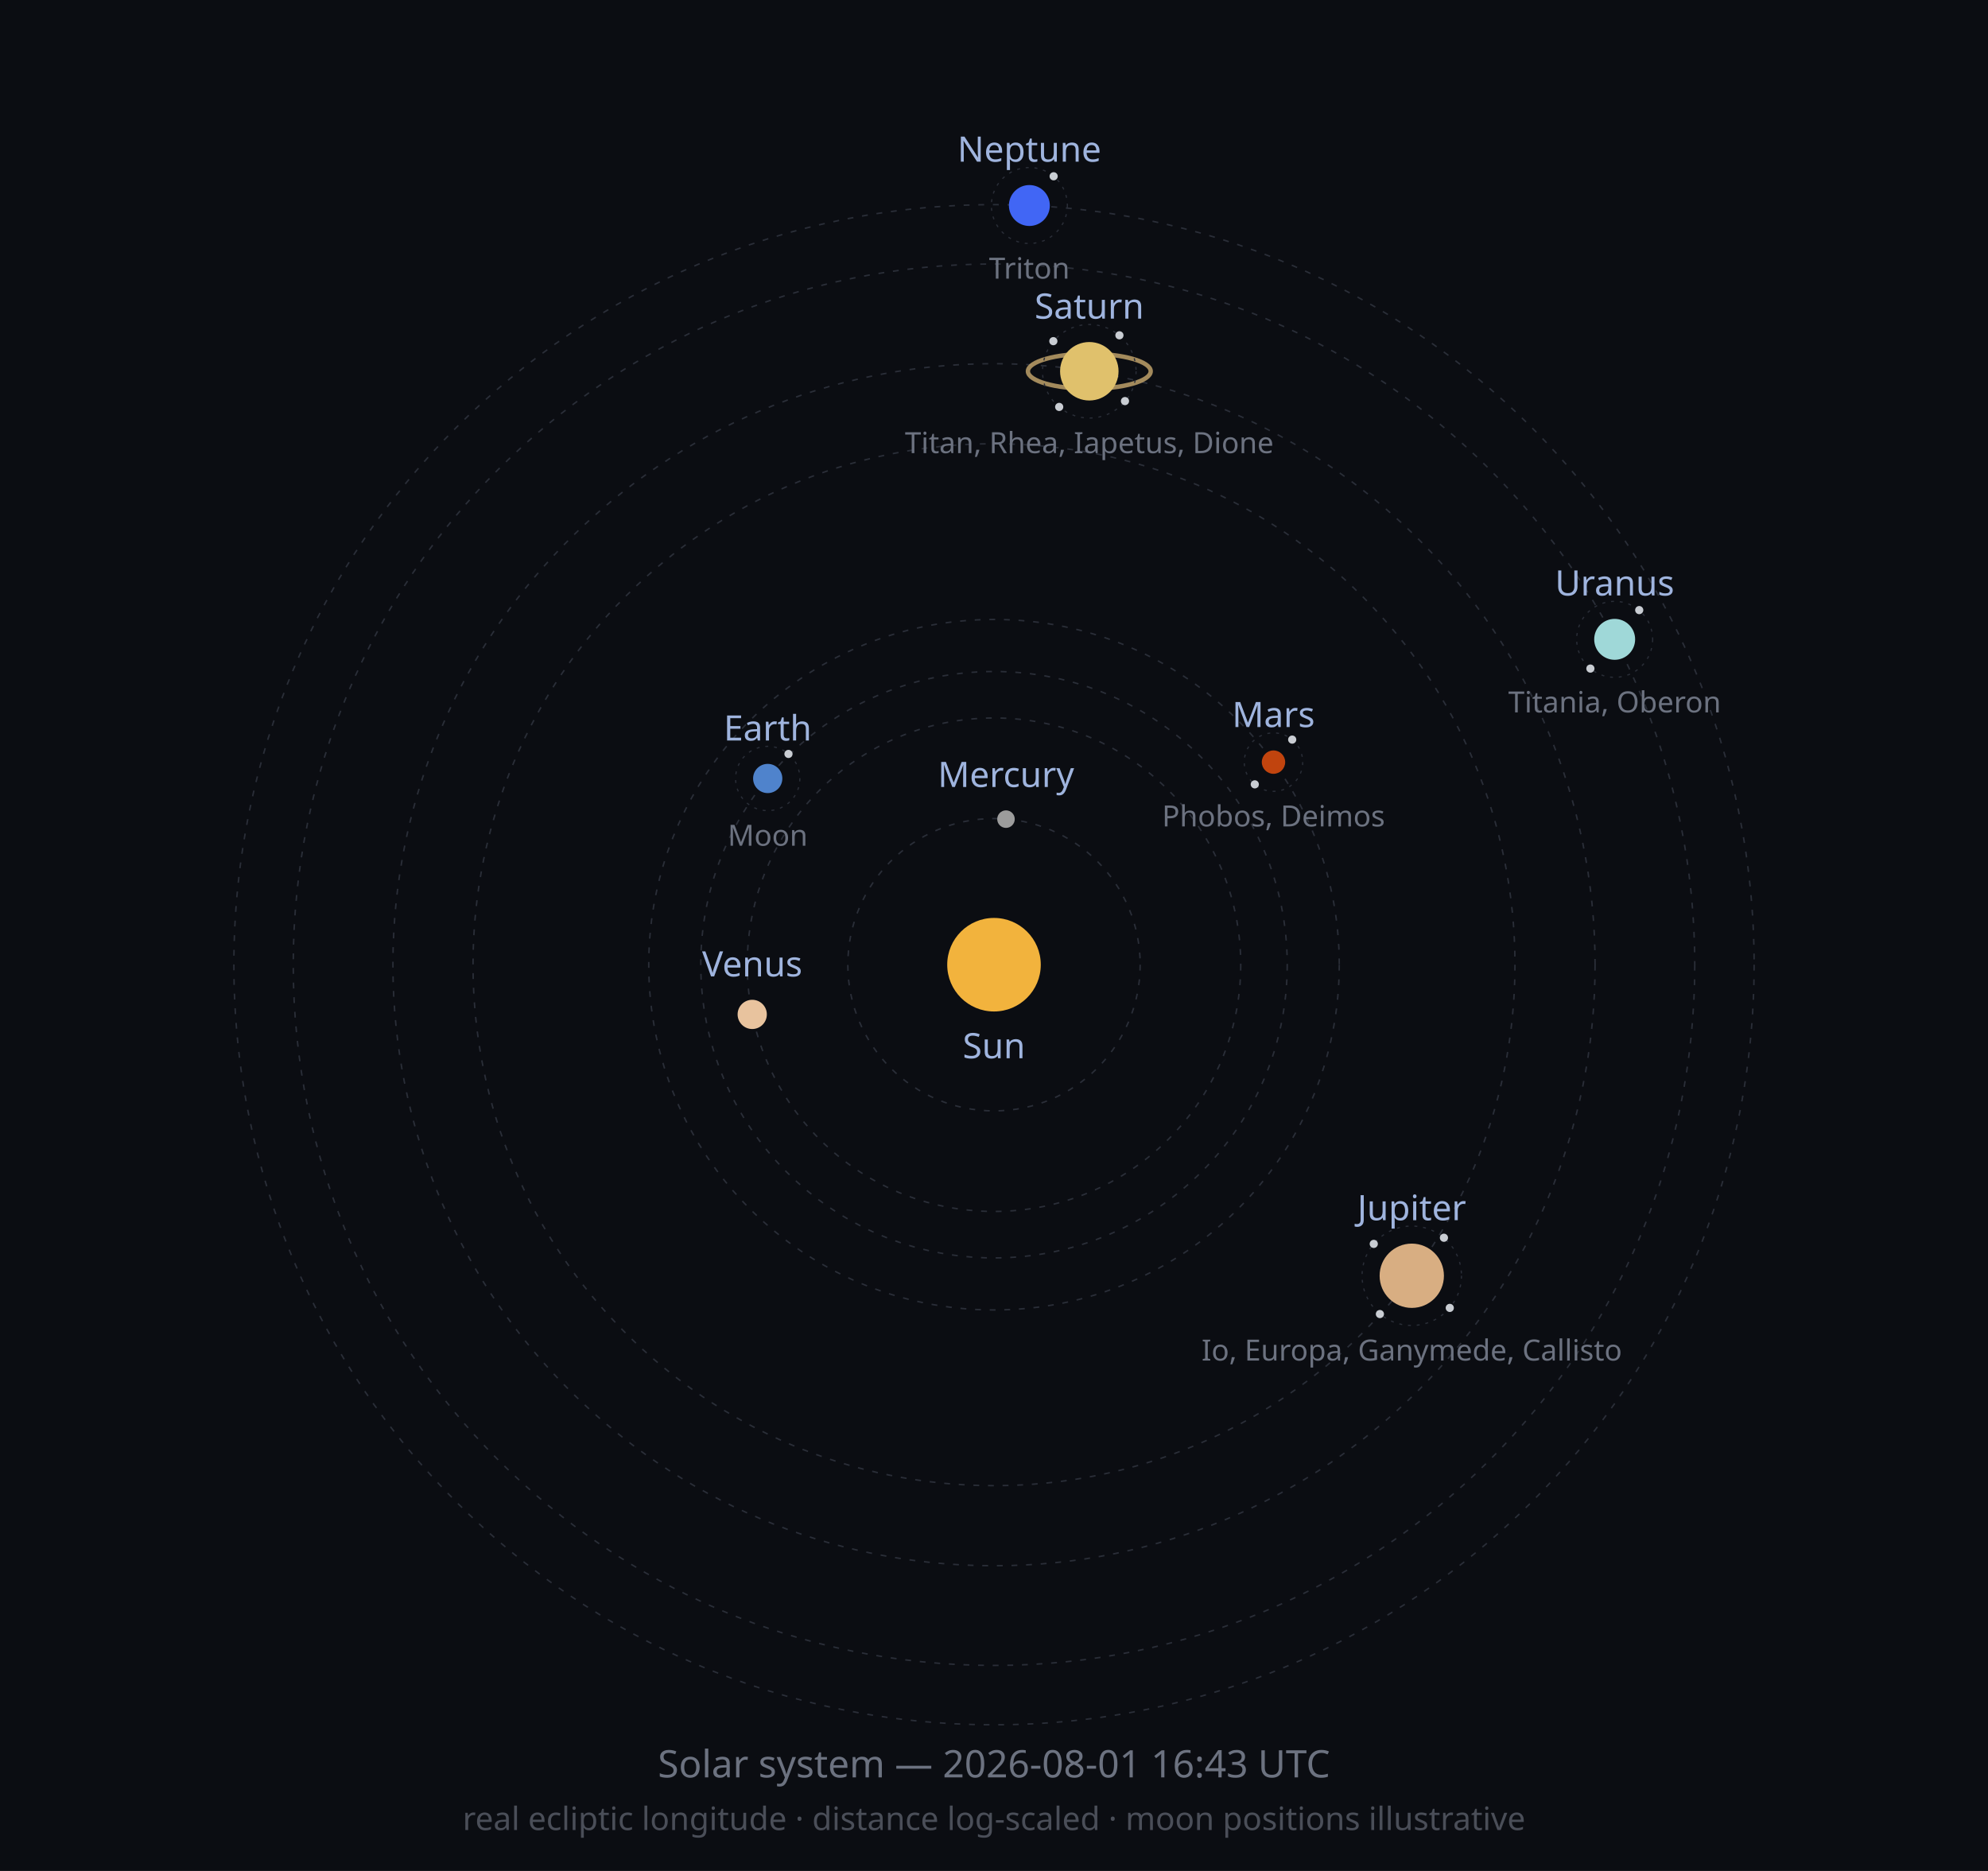
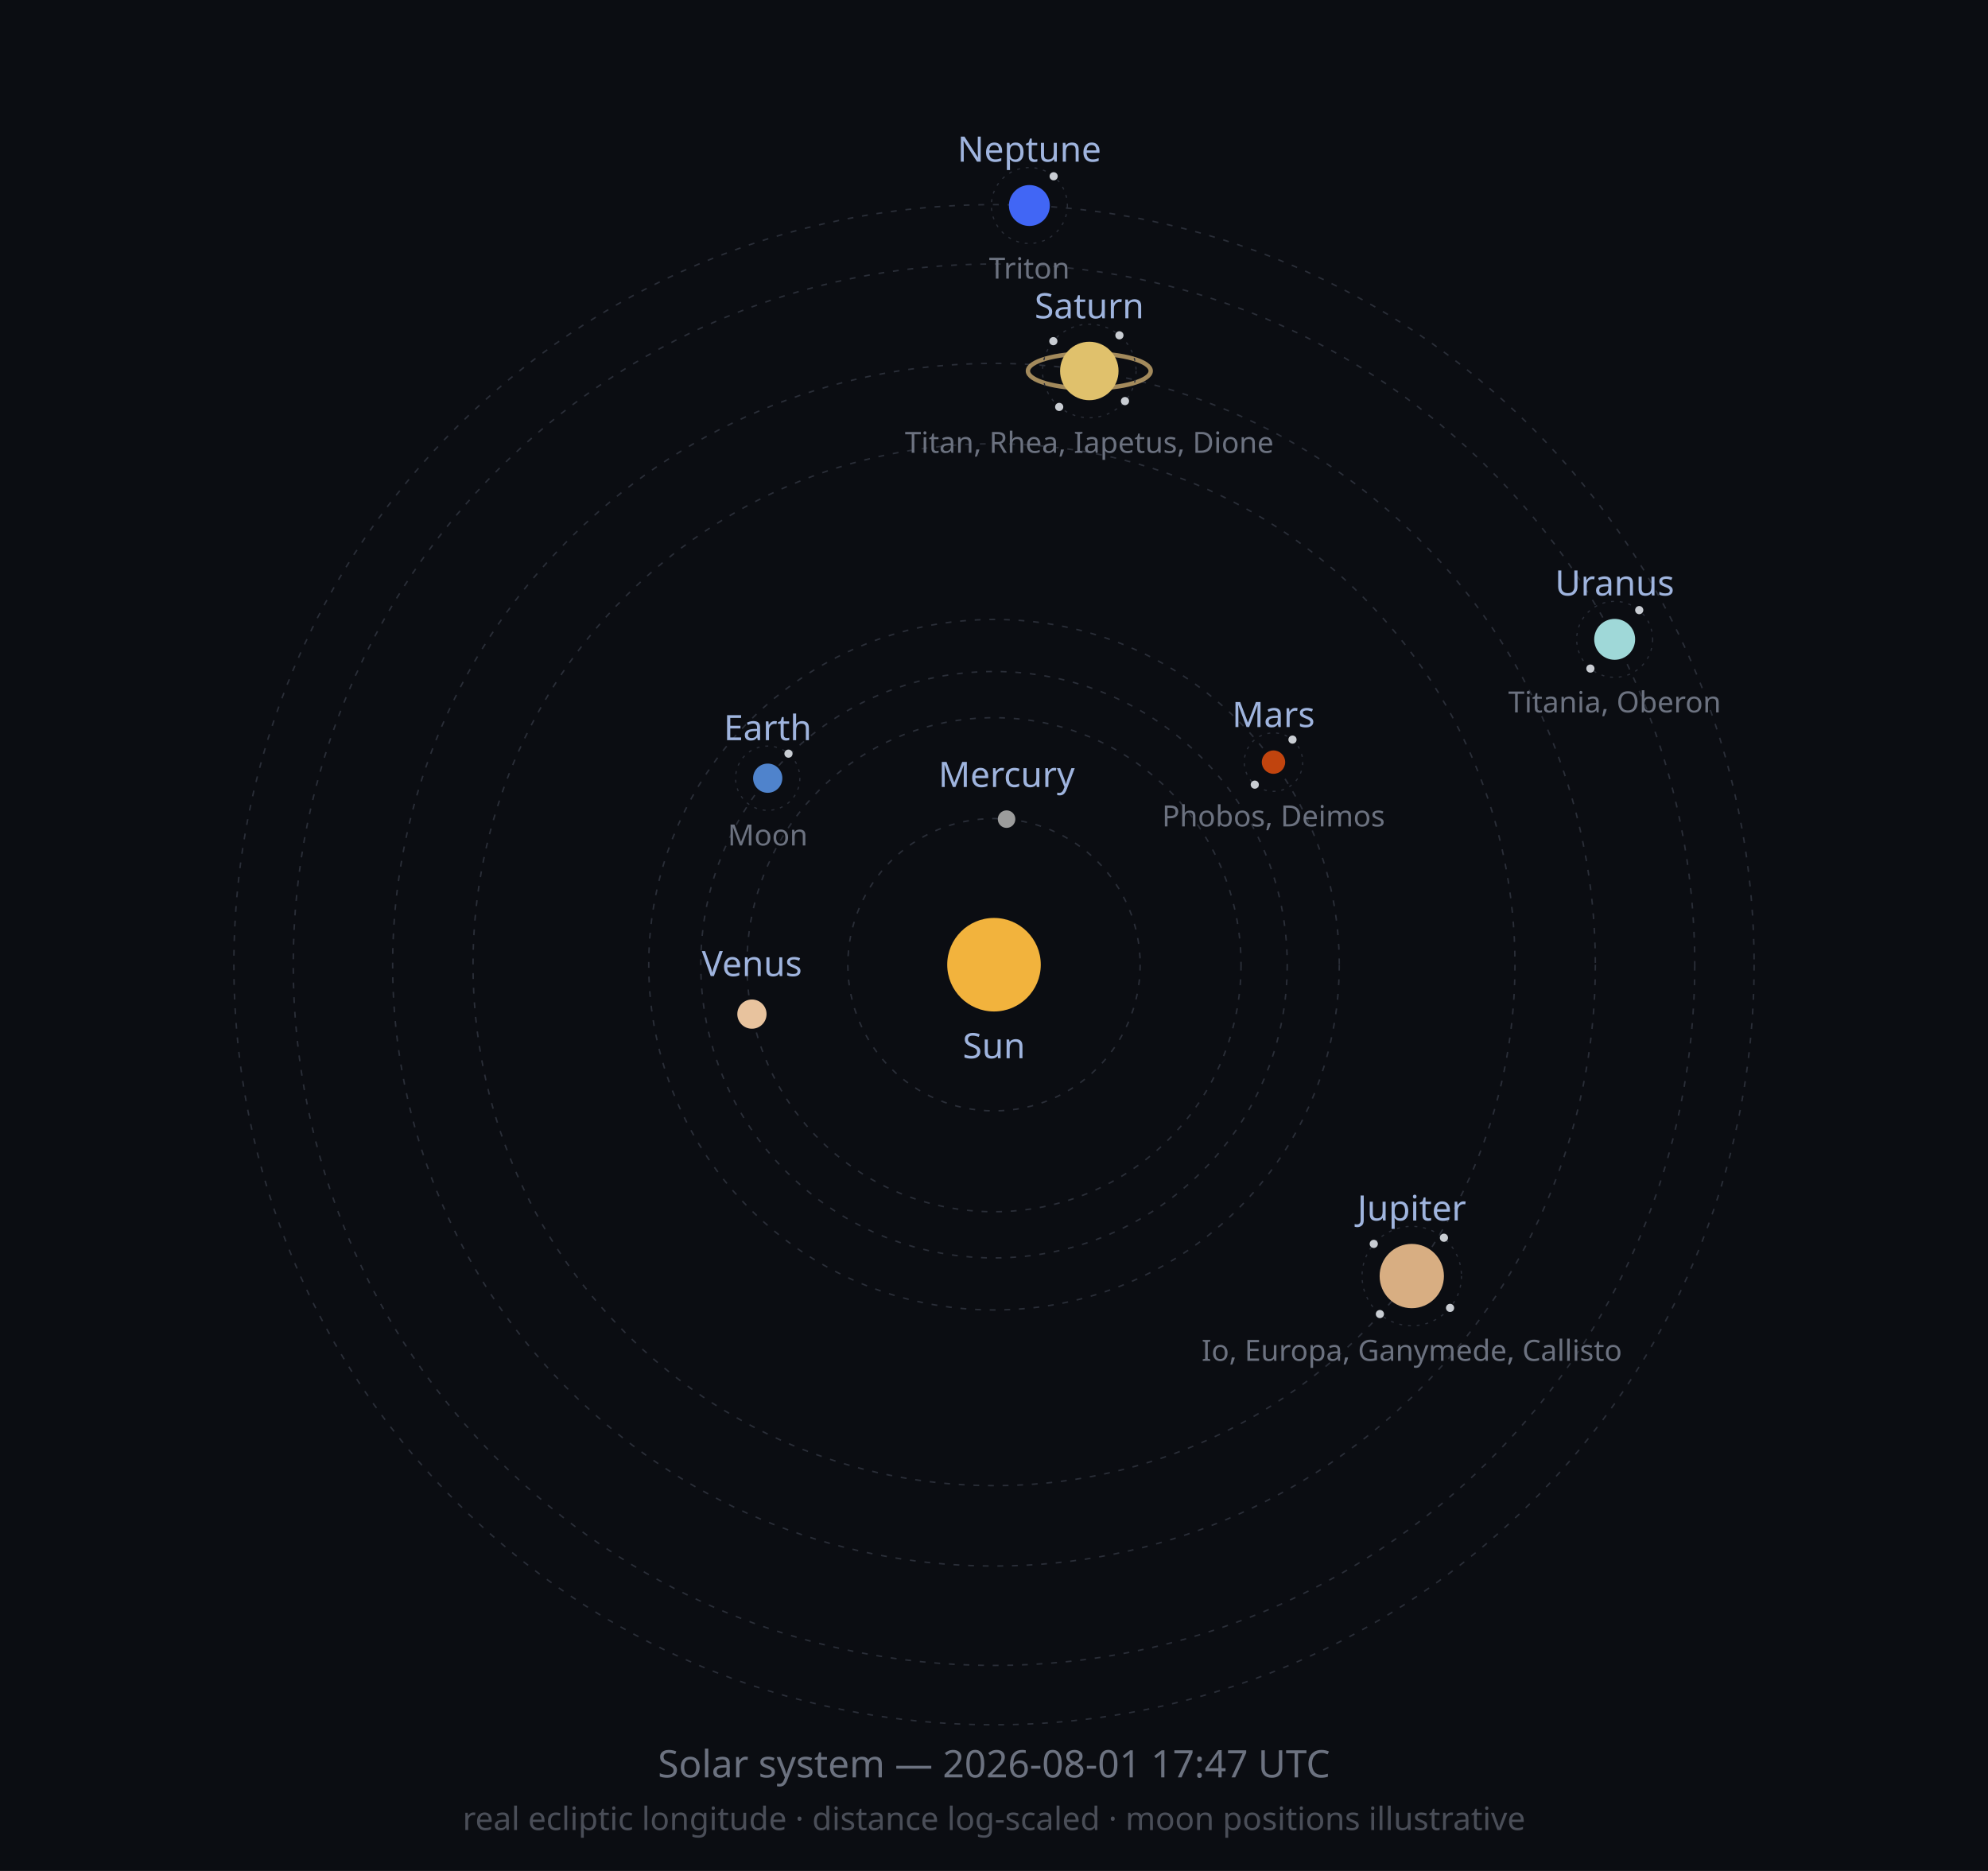
<svg xmlns="http://www.w3.org/2000/svg" width="680" height="640" viewBox="0 0 680 640" role="img">
  <defs>
    <marker id="arrow" viewBox="0 0 10 10" refX="8" refY="5" markerWidth="6" markerHeight="6" orient="auto-start-reverse">
      <path d="M2 1L8 5L2 9" fill="none" stroke="context-stroke" stroke-width="1.5" stroke-linecap="round" stroke-linejoin="round" />
    </marker>
  </defs>
  <style>
  .orbit { fill: none; stroke: #2A2E38; stroke-width: 0.5; stroke-dasharray: 2 3; }
  .moonorbit { fill: none; stroke: #2A2E38; stroke-width: 0.4; stroke-dasharray: 1 2; }
  .lbl { font-family: sans-serif; font-size: 12px; fill: #9FB4DE; }
  .moonlbl { font-family: sans-serif; font-size: 10px; fill: #6C7280; }
</style>
  <rect width="680" height="640" fill="#0B0D12" />
  <circle class="orbit" cx="340" cy="330" r="50.0" />
-   <circle class="orbit" cx="340" cy="330" r="84.4" />
+   <circle class="orbit" cx="340" cy="330" r="84.5" />
  <circle class="orbit" cx="340" cy="330" r="100.3" />
  <circle class="orbit" cx="340" cy="330" r="118.1" />
  <circle class="orbit" cx="340" cy="330" r="178.2" />
-   <circle class="orbit" cx="340" cy="330" r="205.6" />
+   <circle class="orbit" cx="340" cy="330" r="205.7" />
  <circle class="orbit" cx="340" cy="330" r="239.7" />
  <circle class="orbit" cx="340" cy="330" r="260.0" />
  <circle cx="340" cy="330" r="16" fill="#F2B33D" />
  <text class="lbl" x="340" y="362" text-anchor="middle">Sun</text>
-   <circle cx="344.1" cy="280.2" r="3" fill="#9C9C9C" />
-   <text class="lbl" x="344.1" y="269.2" text-anchor="middle">Mercury</text>
-   <circle cx="257.3" cy="347.0" r="5" fill="#E8C39E" />
-   <text class="lbl" x="257.3" y="334.0" text-anchor="middle">Venus</text>
-   <circle cx="262.6" cy="266.3" r="5" fill="#4F83CC" />
-   <circle class="moonorbit" cx="262.6" cy="266.3" r="11" />
-   <circle cx="269.7" cy="257.9" r="1.4" fill="#C9CDD3" />
-   <text class="moonlbl" x="262.6" y="289.3" text-anchor="middle">Moon</text>
-   <text class="lbl" x="262.6" y="253.3" text-anchor="middle">Earth</text>
+   <circle cx="344.3" cy="280.2" r="3" fill="#9C9C9C" />
+   <text class="lbl" x="344.3" y="269.2" text-anchor="middle">Mercury</text>
+   <circle cx="257.2" cy="346.9" r="5" fill="#E8C39E" />
+   <text class="lbl" x="257.2" y="333.9" text-anchor="middle">Venus</text>
+   <circle cx="262.6" cy="266.2" r="5" fill="#4F83CC" />
+   <circle class="moonorbit" cx="262.6" cy="266.2" r="11" />
+   <circle cx="269.7" cy="257.8" r="1.4" fill="#C9CDD3" />
+   <text class="moonlbl" x="262.6" y="289.2" text-anchor="middle">Moon</text>
+   <text class="lbl" x="262.6" y="253.2" text-anchor="middle">Earth</text>
  <circle cx="435.6" cy="260.7" r="4" fill="#C1440E" />
  <circle class="moonorbit" cx="435.6" cy="260.7" r="10" />
-   <circle cx="442.0" cy="253.0" r="1.4" fill="#C9CDD3" />
-   <circle cx="429.2" cy="268.3" r="1.4" fill="#C9CDD3" />
+   <circle cx="442.1" cy="253.0" r="1.4" fill="#C9CDD3" />
+   <circle cx="429.2" cy="268.4" r="1.4" fill="#C9CDD3" />
  <text class="moonlbl" x="435.6" y="282.7" text-anchor="middle">Phobos, Deimos</text>
  <text class="lbl" x="435.6" y="248.7" text-anchor="middle">Mars</text>
-   <circle cx="482.9" cy="436.4" r="11" fill="#D8AE82" />
-   <circle class="moonorbit" cx="482.9" cy="436.4" r="17" />
+   <circle cx="482.9" cy="436.5" r="11" fill="#D8AE82" />
+   <circle class="moonorbit" cx="482.9" cy="436.5" r="17" />
  <circle cx="493.9" cy="423.4" r="1.4" fill="#C9CDD3" />
-   <circle cx="495.9" cy="447.4" r="1.4" fill="#C9CDD3" />
+   <circle cx="496.0" cy="447.4" r="1.4" fill="#C9CDD3" />
  <circle cx="472.0" cy="449.5" r="1.4" fill="#C9CDD3" />
  <circle cx="469.9" cy="425.5" r="1.4" fill="#C9CDD3" />
-   <text class="moonlbl" x="482.9" y="465.4" text-anchor="middle">Io, Europa, Ganymede, Callisto</text>
-   <text class="lbl" x="482.9" y="417.4" text-anchor="middle">Jupiter</text>
-   <ellipse cx="372.6" cy="127.0" rx="21.0" ry="6.0" fill="none" stroke="#C9A96E" stroke-width="1.5" opacity="0.8" />
-   <circle cx="372.6" cy="127.0" r="10" fill="#E0C16C" />
-   <circle class="moonorbit" cx="372.6" cy="127.0" r="16" />
+   <text class="moonlbl" x="482.9" y="465.5" text-anchor="middle">Io, Europa, Ganymede, Callisto</text>
+   <text class="lbl" x="482.9" y="417.5" text-anchor="middle">Jupiter</text>
+   <ellipse cx="372.6" cy="126.9" rx="21.0" ry="6.0" fill="none" stroke="#C9A96E" stroke-width="1.5" opacity="0.8" />
+   <circle cx="372.6" cy="126.9" r="10" fill="#E0C16C" />
+   <circle class="moonorbit" cx="372.6" cy="126.9" r="16" />
  <circle cx="382.9" cy="114.7" r="1.4" fill="#C9CDD3" />
  <circle cx="384.8" cy="137.2" r="1.4" fill="#C9CDD3" />
  <circle cx="362.3" cy="139.2" r="1.4" fill="#C9CDD3" />
  <circle cx="360.3" cy="116.7" r="1.4" fill="#C9CDD3" />
-   <text class="moonlbl" x="372.6" y="155.0" text-anchor="middle">Titan, Rhea, Iapetus, Dione</text>
-   <text class="lbl" x="372.6" y="109.0" text-anchor="middle">Saturn</text>
+   <text class="moonlbl" x="372.6" y="154.9" text-anchor="middle">Titan, Rhea, Iapetus, Dione</text>
+   <text class="lbl" x="372.6" y="108.9" text-anchor="middle">Saturn</text>
  <circle cx="552.3" cy="218.7" r="7" fill="#9FD8D8" />
  <circle class="moonorbit" cx="552.3" cy="218.7" r="13" />
  <circle cx="560.7" cy="208.7" r="1.4" fill="#C9CDD3" />
  <circle cx="544.0" cy="228.7" r="1.4" fill="#C9CDD3" />
  <text class="moonlbl" x="552.3" y="243.7" text-anchor="middle">Titania, Oberon</text>
  <text class="lbl" x="552.3" y="203.7" text-anchor="middle">Uranus</text>
  <circle cx="352.1" cy="70.3" r="7" fill="#4166F5" />
  <circle class="moonorbit" cx="352.1" cy="70.3" r="13" />
  <circle cx="360.4" cy="60.3" r="1.4" fill="#C9CDD3" />
  <text class="moonlbl" x="352.1" y="95.3" text-anchor="middle">Triton</text>
  <text class="lbl" x="352.1" y="55.3" text-anchor="middle">Neptune</text>
-   <text x="340" y="608" font-size="13" fill="#6C7280" text-anchor="middle" font-family="sans-serif">Solar system — 2026-08-01 16:43 UTC</text>
+   <text x="340" y="608" font-size="13" fill="#6C7280" text-anchor="middle" font-family="sans-serif">Solar system — 2026-08-01 17:47 UTC</text>
  <text x="340" y="626" font-size="11" fill="#4A4E58" text-anchor="middle" font-family="sans-serif">real ecliptic longitude · distance log-scaled · moon positions illustrative</text>
</svg>
